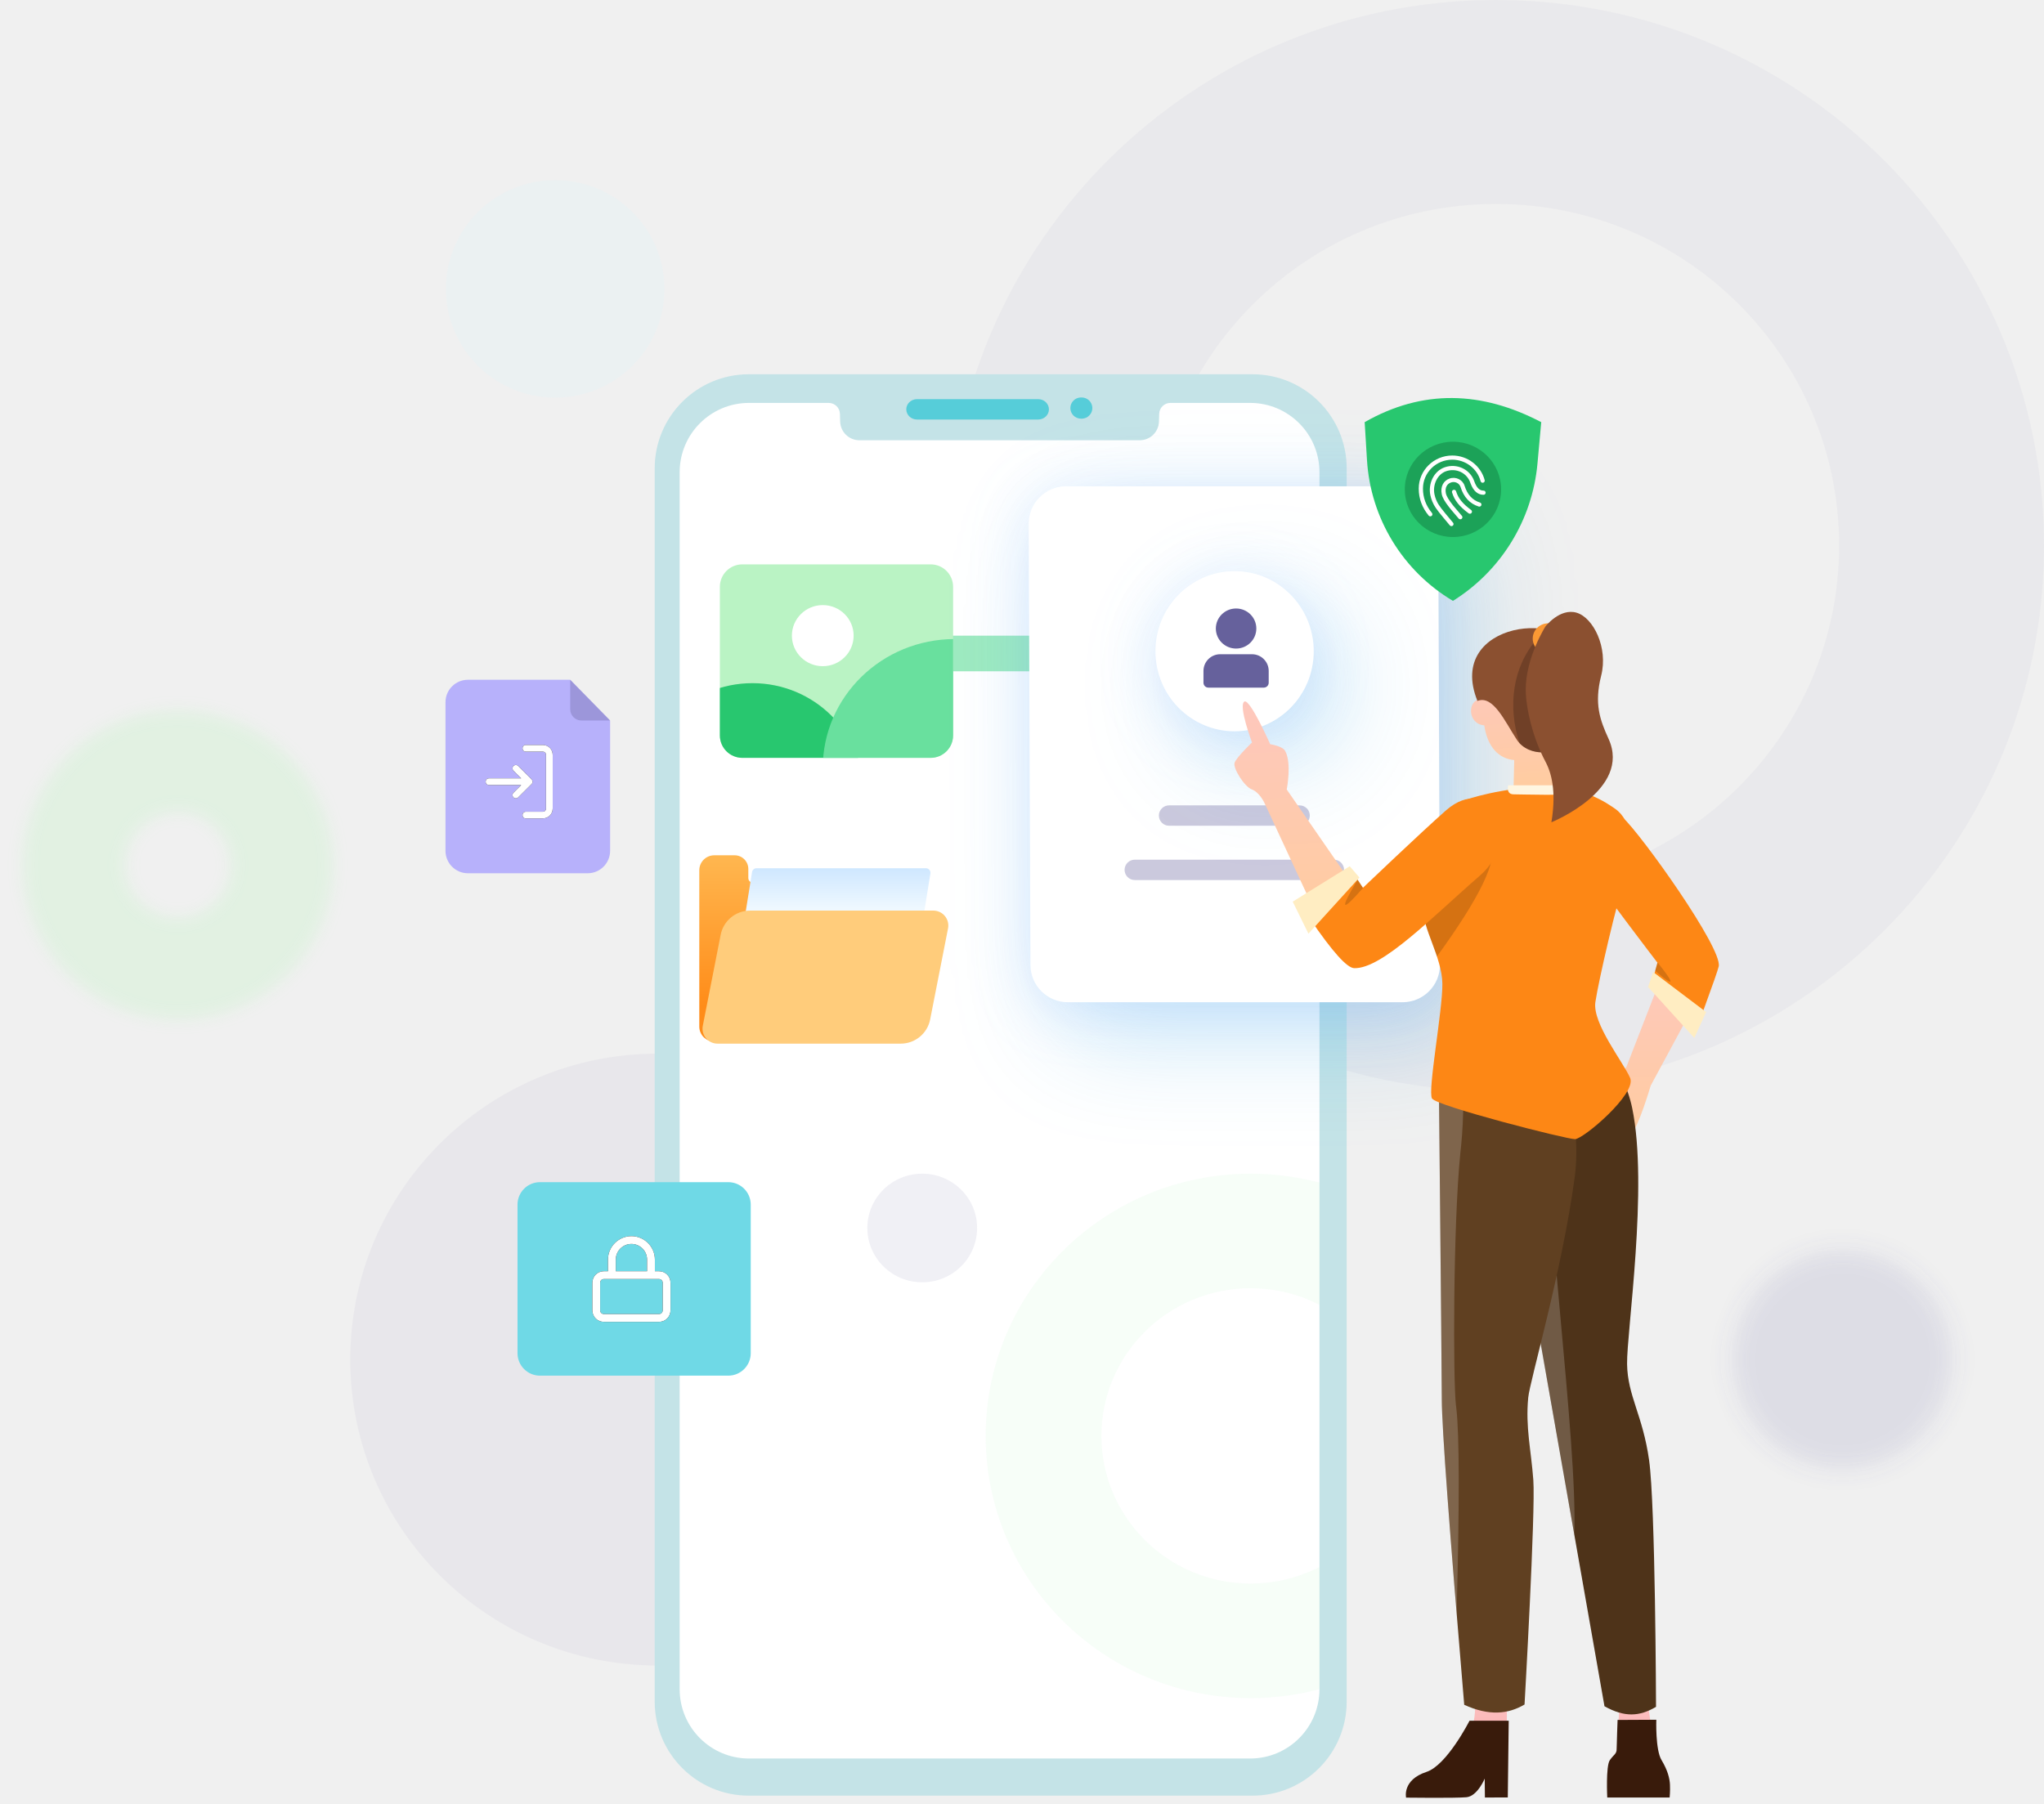
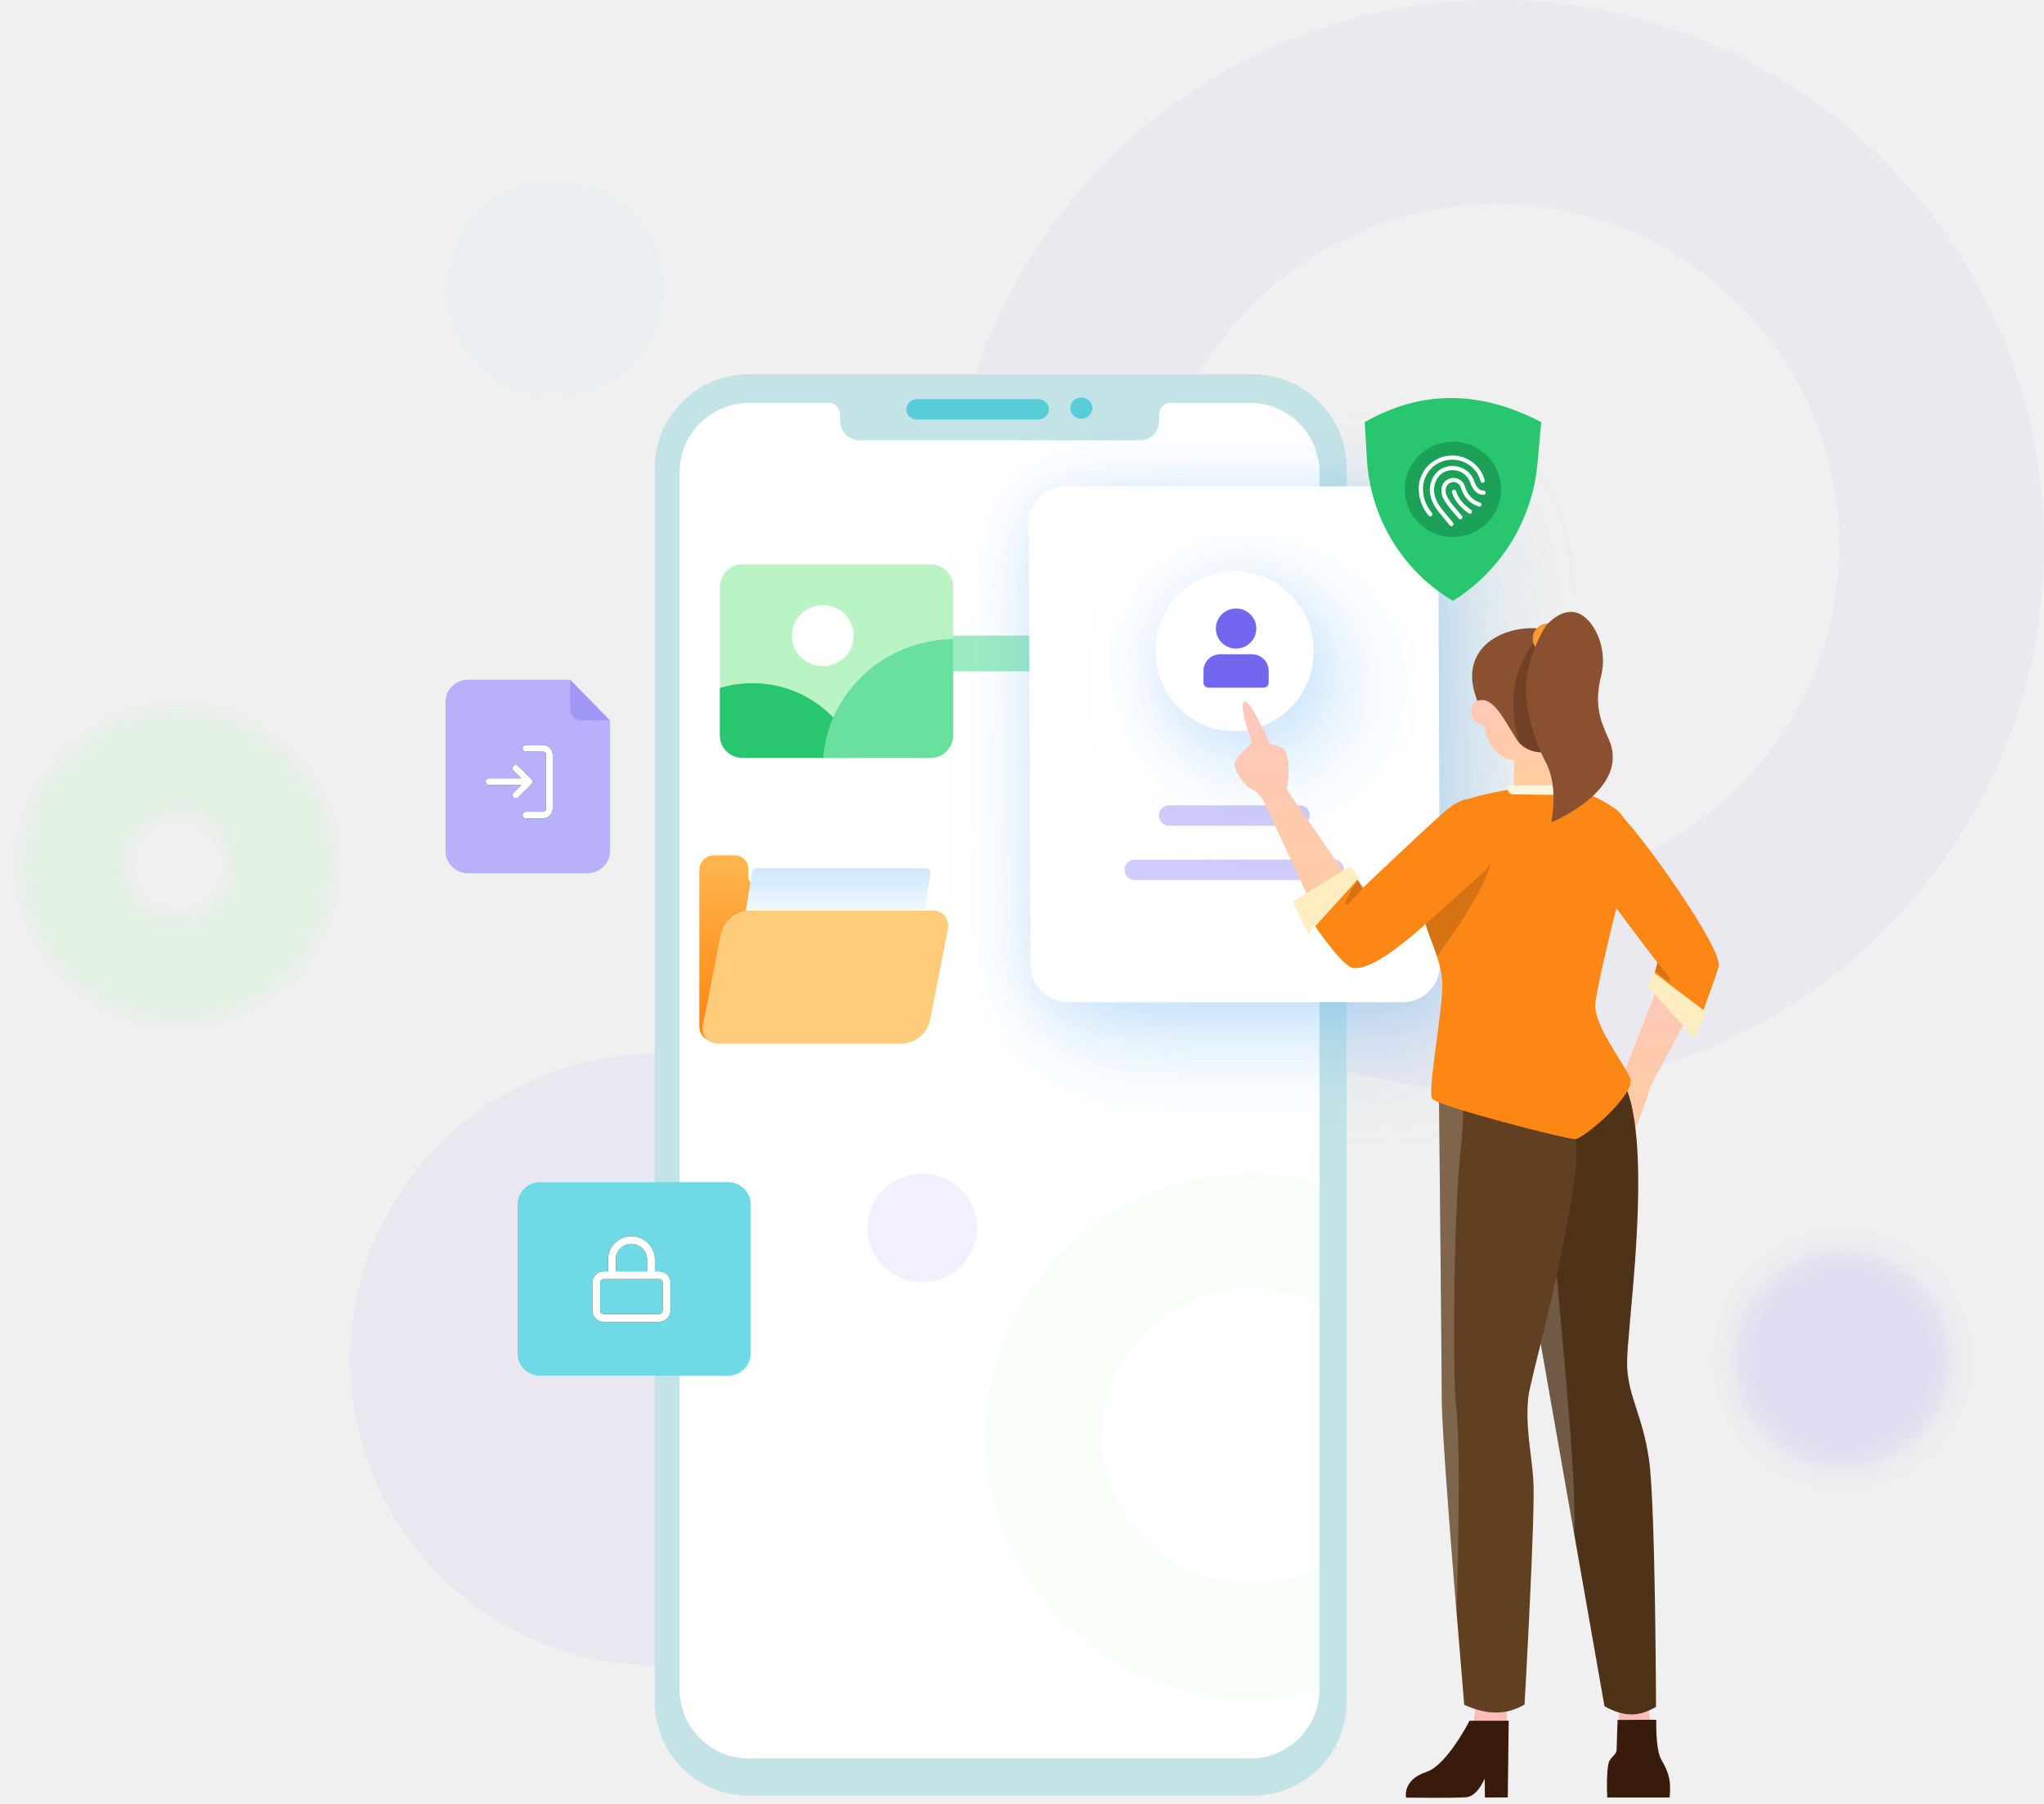
<svg xmlns="http://www.w3.org/2000/svg" xmlns:xlink="http://www.w3.org/1999/xlink" width="546px" height="482px" viewBox="0 0 546 482" version="1.1">
  <defs>
    <filter x="-7.2%" y="-7.3%" width="114.5%" height="114.5%" filterUnits="objectBoundingBox" id="filter-1">
      <feGaussianBlur stdDeviation="2" in="SourceGraphic" />
    </filter>
    <filter x="-15.4%" y="-15.5%" width="130.8%" height="131.0%" filterUnits="objectBoundingBox" id="filter-2">
      <feGaussianBlur stdDeviation="3" in="SourceGraphic" />
    </filter>
    <path d="M18.522,0 L39.813,0 C41.436,5.90080916e-16 42.764,1.29 42.811,2.912 L42.872,4.988 C42.953,7.767 45.229,9.977 48.008,9.977 L122.898,9.977 C125.677,9.977 127.953,7.767 128.034,4.988 L128.094,2.912 C128.142,1.29 129.47,7.42186714e-16 131.093,0 L152.384,0 C162.613,-1.87911363e-15 170.906,8.293 170.906,18.522 L170.906,343.682 C170.906,353.912 162.613,362.204 152.384,362.204 L18.522,362.204 C8.293,362.204 8.35816978e-15,353.912 0,343.682 L0,18.522 C-4.8054561e-15,8.293 8.293,-8.77902741e-15 18.522,0 Z" id="path-3" />
    <linearGradient x1="50%" y1="81.177%" x2="50%" y2="-34.513%" id="linearGradient-5">
      <stop stop-color="#FF8C19" offset="0%" />
      <stop stop-color="#FFC967" offset="100%" />
    </linearGradient>
    <linearGradient x1="62.11%" y1="31.381%" x2="62.11%" y2="-27.478%" id="linearGradient-6">
      <stop stop-color="#F8FDFF" offset="0%" />
      <stop stop-color="#AAD4FF" offset="100%" />
    </linearGradient>
    <path d="M19.69,3.569 L19.69,17.846 C19.69,19.362 18.527,20.522 17.005,20.522 L12.53,20.522 C11.993,20.522 11.635,20.165 11.635,19.63 C11.635,19.095 11.993,18.738 12.53,18.738 L17.005,18.738 C17.542,18.738 17.9,18.381 17.9,17.846 L17.9,3.569 C17.9,3.034 17.542,2.677 17.005,2.677 L12.53,2.677 C11.993,2.677 11.635,2.32 11.635,1.785 C11.635,1.249 11.993,0.892 12.53,0.892 L17.005,0.892 C18.527,0.892 19.69,2.052 19.69,3.569 Z M14.231,11.064 C14.32,10.886 14.32,10.618 14.231,10.35 C14.141,10.261 14.141,10.172 14.052,10.083 L10.472,6.514 C10.114,6.157 9.577,6.157 9.219,6.514 C8.861,6.871 8.861,7.406 9.219,7.763 L11.277,9.815 L2.685,9.815 C2.148,9.815 1.79,10.172 1.79,10.707 C1.79,11.243 2.148,11.6 2.685,11.6 L11.277,11.6 L9.219,13.652 C8.861,14.009 8.861,14.544 9.219,14.901 C9.398,15.079 9.666,15.169 9.845,15.169 C10.024,15.169 10.293,15.079 10.472,14.901 L14.052,11.332 C14.141,11.243 14.231,11.153 14.231,11.064 Z" id="path-7" />
    <path d="M19.839,10.41 L18.795,10.41 L18.795,7.287 C18.795,3.852 15.976,1.041 12.53,1.041 C9.084,1.041 6.265,3.852 6.265,7.287 L6.265,10.41 L5.221,10.41 C3.446,10.41 2.088,11.763 2.088,13.533 L2.088,20.82 C2.088,22.589 3.446,23.943 5.221,23.943 L19.839,23.943 C21.615,23.943 22.972,22.589 22.972,20.82 L22.972,13.533 C22.972,11.763 21.615,10.41 19.839,10.41 Z M8.353,7.287 C8.353,4.997 10.233,3.123 12.53,3.123 C14.827,3.123 16.707,4.997 16.707,7.287 L16.707,10.41 L8.353,10.41 L8.353,7.287 Z M20.884,20.82 C20.884,21.444 20.466,21.861 19.839,21.861 L5.221,21.861 C4.594,21.861 4.177,21.444 4.177,20.82 L4.177,13.533 C4.177,12.908 4.594,12.492 5.221,12.492 L19.839,12.492 C20.466,12.492 20.884,12.908 20.884,13.533 L20.884,20.82 Z" id="path-9" />
    <path d="M6,0 L56.3,0 C59.614,-1.4968968e-15 62.3,2.686 62.3,6 L62.3,45.698 C62.3,49.011 59.614,51.698 56.3,51.698 L6,51.698 C2.686,51.698 -4.82366169e-16,49.011 0,45.698 L0,6 C-1.29399067e-15,2.686 2.686,-2.79460044e-16 6,0 Z" id="path-11" />
    <path d="M10.04,1.03111251e-13 L99.431,1.03111251e-13 C104.938,1.03875937e-13 109.409,4.453 109.431,9.96 L109.901,127.821 C109.923,133.343 105.464,137.838 99.941,137.86 C99.928,137.86 99.914,137.86 99.901,137.86 L10.51,137.86 C5.003,137.86 0.532,133.407 0.51,127.9 L0.04,10.04 C0.018,4.517 4.477,0.022 10,7.94958278e-05 C10.013,2.6498662e-05 10.027,9.95609792e-14 10.04,1.03111251e-13 Z" id="path-13" />
    <filter x="-35.0%" y="-27.2%" width="184.5%" height="167.5%" filterUnits="objectBoundingBox" id="filter-14">
      <feOffset dx="8" dy="9" in="SourceAlpha" result="shadowOffsetOuter1" />
      <feGaussianBlur stdDeviation="14" in="shadowOffsetOuter1" result="shadowBlurOuter1" />
      <feColorMatrix values="0 0 0 0 0.076   0 0 0 0 0.583   0 0 0 0 0.879  0 0 0 0.229 0" type="matrix" in="shadowBlurOuter1" result="shadowMatrixOuter1" />
      <feOffset dx="0" dy="2" in="SourceAlpha" result="shadowOffsetOuter2" />
      <feGaussianBlur stdDeviation="7.5" in="shadowOffsetOuter2" result="shadowBlurOuter2" />
      <feColorMatrix values="0 0 0 0 0.504   0 0 0 0 0.7   0 0 0 0 1  0 0 0 0.234 0" type="matrix" in="shadowBlurOuter2" result="shadowMatrixOuter2" />
      <feMerge>
        <feMergeNode in="shadowMatrixOuter1" />
        <feMergeNode in="shadowMatrixOuter2" />
      </feMerge>
    </filter>
    <ellipse id="path-15" cx="21.141" cy="21.394" rx="21.141" ry="21.394" />
    <filter x="-91.1%" y="-87.6%" width="320.0%" height="317.4%" filterUnits="objectBoundingBox" id="filter-16">
      <feOffset dx="8" dy="9" in="SourceAlpha" result="shadowOffsetOuter1" />
      <feGaussianBlur stdDeviation="14" in="shadowOffsetOuter1" result="shadowBlurOuter1" />
      <feColorMatrix values="0 0 0 0 0.076   0 0 0 0 0.583   0 0 0 0 0.879  0 0 0 0.229 0" type="matrix" in="shadowBlurOuter1" result="shadowMatrixOuter1" />
      <feOffset dx="0" dy="2" in="SourceAlpha" result="shadowOffsetOuter2" />
      <feGaussianBlur stdDeviation="7.5" in="shadowOffsetOuter2" result="shadowBlurOuter2" />
      <feColorMatrix values="0 0 0 0 0.504   0 0 0 0 0.7   0 0 0 0 1  0 0 0 0.234 0" type="matrix" in="shadowBlurOuter2" result="shadowMatrixOuter2" />
      <feMerge>
        <feMergeNode in="shadowMatrixOuter1" />
        <feMergeNode in="shadowMatrixOuter2" />
      </feMerge>
    </filter>
    <linearGradient x1="47.237%" y1="-28.186%" x2="50%" y2="91.05%" id="linearGradient-17">
      <stop stop-color="#FDC6C6" offset="0%" />
      <stop stop-color="#FFCCA1" offset="100%" />
    </linearGradient>
    <linearGradient x1="45.73%" y1="-28.186%" x2="50%" y2="91.05%" id="linearGradient-18">
      <stop stop-color="#FDC6C6" offset="0%" />
      <stop stop-color="#FAB2B2" offset="100%" />
    </linearGradient>
    <linearGradient x1="44.539%" y1="-28.186%" x2="50%" y2="91.05%" id="linearGradient-19">
      <stop stop-color="#FDC6C6" offset="0%" />
      <stop stop-color="#FAB2B2" offset="100%" />
    </linearGradient>
    <linearGradient x1="44.055%" y1="-28.186%" x2="50%" y2="91.05%" id="linearGradient-20">
      <stop stop-color="#FDC6C6" offset="0%" />
      <stop stop-color="#FFCCA1" offset="100%" />
    </linearGradient>
    <linearGradient x1="47.831%" y1="-28.186%" x2="50%" y2="91.05%" id="linearGradient-21">
      <stop stop-color="#FDC6C6" offset="0%" />
      <stop stop-color="#FFCCA1" offset="100%" />
    </linearGradient>
  </defs>
  <g id="📝-Pages-New" stroke="none" stroke-width="1" fill="none" fill-rule="evenodd">
    <g id="Not-Authorized" transform="translate(-444, -309)">
      <g id="Illustration" transform="translate(450, 309)">
        <g id="Shape">
-           <path d="M393.598,0 C474.454,0 540,65.259 540,145.76 C540,226.261 474.454,291.52 393.598,291.52 C312.742,291.52 247.196,226.261 247.196,145.76 C247.196,65.259 312.742,0 393.598,0 Z M393.598,54.49 C342.969,54.49 301.926,95.353 301.926,145.76 C301.926,196.167 342.969,237.031 393.598,237.031 C444.227,237.031 485.27,196.167 485.27,145.76 C485.27,95.353 444.227,54.49 393.598,54.49 Z" id="Oval" fill="#66619c" fill-rule="nonzero" opacity="0.053" />
+           <path d="M393.598,0 C474.454,0 540,65.259 540,145.76 C540,226.261 474.454,291.52 393.598,291.52 C312.742,291.52 247.196,226.261 247.196,145.76 C247.196,65.259 312.742,0 393.598,0 Z M393.598,54.49 C342.969,54.49 301.926,95.353 301.926,145.76 C301.926,196.167 342.969,237.031 393.598,237.031 C444.227,237.031 485.27,196.167 485.27,145.76 C485.27,95.353 444.227,54.49 393.598,54.49 Z" id="Oval" fill="#7367F0" fill-rule="nonzero" opacity="0.053" />
          <path d="M41.503,189.806 C64.425,189.806 83.007,208.306 83.007,231.128 C83.007,253.949 64.425,272.449 41.503,272.449 C18.582,272.449 0,253.949 0,231.128 C0,208.306 18.582,189.806 41.503,189.806 Z M41.503,217.051 C33.695,217.051 27.365,223.353 27.365,231.128 C27.365,238.902 33.695,245.204 41.503,245.204 C49.312,245.204 55.642,238.902 55.642,231.128 C55.642,223.353 49.312,217.051 41.503,217.051 Z" id="Oval" fill="#8BF78F" fill-rule="nonzero" opacity="0.141" filter="url(#filter-1)" />
-           <ellipse id="Oval" fill-opacity="0.061" fill="#66619c" cx="169.662" cy="363.265" rx="82.095" ry="81.735" />
+           <ellipse id="Oval" fill-opacity="0.061" fill="#7367F0" cx="169.662" cy="363.265" rx="82.095" ry="81.735" />
          <ellipse id="Oval" fill="#CEF5FF" opacity="0.141" cx="142.297" cy="77.194" rx="29.189" ry="29.061" />
-           <ellipse id="Oval" fill-opacity="0.136" fill="#66619c" filter="url(#filter-2)" cx="486.182" cy="363.265" rx="29.189" ry="29.061" />
+           <ellipse id="Oval" fill-opacity="0.136" fill="#7367F0" filter="url(#filter-2)" cx="486.182" cy="363.265" rx="29.189" ry="29.061" />
        </g>
        <g id="File-Organizer" transform="translate(113, 100)">
          <g id="Phone3" transform="translate(55.88661, 0)">
            <path d="M25.137,0 L159.708,0 C173.591,-2.55022564e-15 184.845,11.254 184.845,25.137 L184.845,354.641 C184.845,368.523 173.591,379.778 159.708,379.778 L25.137,379.778 C11.254,379.778 2.9341734e-15,368.523 -2.60392312e-14,354.641 L-2.60392312e-14,25.137 C-3.4844809e-14,11.254 11.254,2.55022564e-15 25.137,0 Z" id="Rectangle" fill="#C4E3E7" />
            <g id="Group-48" transform="translate(6.66654, 7.653065)">
              <mask id="mask-4" fill="white">
                <use xlink:href="#path-3" />
              </mask>
              <use id="Rectangle" fill="#FFFFFF" xlink:href="#path-3" />
-               <ellipse id="Oval" fill="#66619c" opacity="0.099" mask="url(#mask-4)" cx="64.795" cy="220.451" rx="14.659" ry="14.512" />
+               <ellipse id="Oval" fill="#7367F0" opacity="0.099" mask="url(#mask-4)" cx="64.795" cy="220.451" rx="14.659" ry="14.512" />
              <path d="M152.519,205.94 C191.606,205.94 223.293,237.309 223.293,276.004 C223.293,314.699 191.606,346.068 152.519,346.068 C113.431,346.068 81.744,314.699 81.744,276.004 C81.744,237.309 113.431,205.94 152.519,205.94 Z M152.519,236.55 C130.508,236.55 112.665,254.214 112.665,276.004 C112.665,297.793 130.508,315.457 152.519,315.457 C174.529,315.457 192.372,297.793 192.372,276.004 C192.372,254.214 174.529,236.55 152.519,236.55 Z" id="Oval" fill="#C8F5D0" opacity="0.141" mask="url(#mask-4)" />
              <path d="M25.58,62.184 L146.612,62.184 C149.242,62.184 151.373,64.316 151.373,66.946 C151.373,69.575 149.242,71.707 146.612,71.707 L25.58,71.707 C22.951,71.707 20.819,69.575 20.819,66.946 C20.819,64.316 22.951,62.184 25.58,62.184 Z" id="Rectangle" fill-opacity="0.642" fill="#68DE9E" mask="url(#mask-4)" />
            </g>
            <path d="M102.442,6.649 C104.023,6.649 105.305,7.867 105.305,9.37 C105.305,10.839 104.079,12.036 102.547,12.089 L102.442,12.091 L70.068,12.091 C68.487,12.091 67.205,10.872 67.205,9.37 C67.205,7.9 68.43,6.703 69.963,6.651 L70.068,6.649 L102.442,6.649 Z" id="Path" fill="#56CDD9" fill-rule="nonzero" />
            <path d="M114.044,6.195 C115.625,6.195 116.907,7.464 116.907,9.03 C116.907,10.56 115.682,11.807 114.149,11.862 L114.044,11.864 L113.894,11.864 C112.313,11.864 111.031,10.595 111.031,9.03 C111.031,7.499 112.256,6.252 113.789,6.197 L113.894,6.195 L114.044,6.195 Z" id="Path" fill="#56CDD9" fill-rule="nonzero" />
          </g>
          <g id="Group-37" transform="translate(67.79688, 127.8836)">
            <path d="M4,0.64 L9.445,0.64 C11.462,0.64 13.097,2.275 13.097,4.292 L13.097,6.725 C13.097,7.398 13.643,7.944 14.316,7.944 L55.484,7.944 C57.693,7.944 59.484,9.735 59.484,11.944 L59.484,46.403 C59.484,48.613 57.693,50.403 55.484,50.403 L4,50.403 C1.791,50.403 6.42046992e-16,48.613 0,46.403 L0,4.64 C-2.705415e-16,2.431 1.791,0.64 4,0.64 Z" id="Rectangle" fill="url(#linearGradient-5)" />
            <path d="M15.3,4.096 L60.53,4.096 C61.203,4.096 61.749,4.642 61.749,5.315 C61.749,5.38 61.744,5.445 61.734,5.509 L54.944,47.65 C54.848,48.241 54.338,48.676 53.74,48.676 L8.51,48.676 C7.837,48.676 7.291,48.13 7.291,47.456 C7.291,47.391 7.296,47.326 7.307,47.262 L14.097,5.121 C14.192,4.53 14.702,4.096 15.3,4.096 Z" id="Rectangle" fill="url(#linearGradient-6)" />
            <path d="M66.445,20.188 L61.669,44.507 C60.932,48.259 57.642,50.965 53.819,50.965 L4.862,50.965 C2.653,50.965 0.862,49.174 0.862,46.965 C0.862,46.706 0.887,46.448 0.937,46.194 L5.713,21.875 C6.45,18.123 9.739,15.417 13.563,15.417 L62.52,15.417 C64.729,15.417 66.52,17.208 66.52,19.417 C66.52,19.676 66.495,19.934 66.445,20.188 Z" id="Rectangle" fill="#FFCC7B" />
          </g>
          <g id="Group-28" transform="translate(0, 81.62785)">
            <path d="M6,0 L33.316,0 L33.316,0 L43.976,10.884 L43.976,45.698 C43.976,49.011 41.29,51.698 37.976,51.698 L6,51.698 C2.686,51.698 4.05812251e-16,49.011 0,45.698 L0,6 C-4.05812251e-16,2.686 2.686,6.08718376e-16 6,0 Z" id="Rectangle" fill="#B7B1FB" />
            <g id="Icon" transform="translate(8.950131, 16.52257)">
              <mask id="mask-8" fill="white">
                <use xlink:href="#path-7" />
              </mask>
              <use id="Mask" fill="#000000" fill-rule="nonzero" xlink:href="#path-7" />
              <g id="Group" mask="url(#mask-8)" fill="#FFFFFF">
                <g id="Icon-Color">
                  <rect id="🎨-Icon-Color" x="0" y="0" width="21.48" height="21.415" />
                </g>
              </g>
            </g>
-             <path d="M43.976,10.884 L36.316,10.884 C34.659,10.884 33.316,9.541 33.316,7.884 L33.316,0 L33.316,0 L43.976,10.884 Z" id="Path" fill="#66619c" fill-rule="nonzero" opacity="0.34" />
+             <path d="M43.976,10.884 L36.316,10.884 C34.659,10.884 33.316,9.541 33.316,7.884 L33.316,0 L33.316,0 L43.976,10.884 Z" id="Path" fill="#7367F0" fill-rule="nonzero" opacity="0.34" />
          </g>
          <g id="Group" transform="translate(19.23965, 215.8603)">
            <path d="M6,0 L56.3,0 C59.614,-4.44006117e-15 62.3,2.686 62.3,6 L62.3,45.698 C62.3,49.011 59.614,51.698 56.3,51.698 L6,51.698 C2.686,51.698 1.29399067e-15,49.011 0,45.698 L0,6 C4.82366169e-16,2.686 2.686,-2.79460044e-16 6,0 Z" id="Rectangle" fill="#6FD9E6" />
            <g transform="translate(17.90026, 13.38415)" id="Icon">
              <mask id="mask-10" fill="white">
                <use xlink:href="#path-9" />
              </mask>
              <use id="Mask" fill="#000000" fill-rule="nonzero" xlink:href="#path-9" />
              <g id="Group" mask="url(#mask-10)" fill="#FFFFFF">
                <g id="Icon-Color">
                  <rect id="🎨-Icon-Color" x="0" y="0" width="25.06" height="24.984" />
                </g>
              </g>
            </g>
          </g>
          <g id="Group-34" transform="translate(73.29392, 50.79066)">
            <mask id="mask-12" fill="white">
              <use xlink:href="#path-11" />
            </mask>
            <use id="Rectangle" fill="#BAF3C4" fill-rule="nonzero" xlink:href="#path-11" />
            <ellipse id="Oval" fill="#FFFFFF" mask="url(#mask-12)" cx="27.485" cy="19.046" rx="8.246" ry="8.163" />
            <ellipse id="Oval" fill="#28C76F" mask="url(#mask-12)" cx="8.704" cy="61.221" rx="29.776" ry="29.477" />
            <ellipse id="Oval" fill="#69E09E" mask="url(#mask-12)" cx="62.758" cy="54.419" rx="35.273" ry="34.465" />
          </g>
          <g id="Group-23" transform="translate(155.7496, 29.93021)">
            <g id="Rectangle">
              <use fill="black" fill-opacity="1" filter="url(#filter-14)" xlink:href="#path-13" />
              <use fill="#FFFFFF" fill-rule="evenodd" xlink:href="#path-13" />
            </g>
-             <path d="M37.536,85.256 L72.405,85.256 C73.908,85.256 75.126,86.474 75.126,87.977 C75.126,89.479 73.908,90.698 72.405,90.698 L37.536,90.698 C36.033,90.698 34.815,89.479 34.815,87.977 C34.815,86.474 36.033,85.256 37.536,85.256 Z" id="Rectangle" fill="#66619c" fill-rule="nonzero" opacity="0.34" />
-             <path d="M28.374,99.767 L81.567,99.767 C83.07,99.767 84.288,100.986 84.288,102.488 C84.288,103.991 83.07,105.209 81.567,105.209 L28.374,105.209 C26.871,105.209 25.653,103.991 25.653,102.488 C25.653,100.986 26.871,99.767 28.374,99.767 Z" id="Rectangle" fill="#66619c" fill-rule="nonzero" opacity="0.34" />
+             <path d="M37.536,85.256 L72.405,85.256 C73.908,85.256 75.126,86.474 75.126,87.977 C75.126,89.479 73.908,90.698 72.405,90.698 L37.536,90.698 C36.033,90.698 34.815,89.479 34.815,87.977 C34.815,86.474 36.033,85.256 37.536,85.256 Z" id="Rectangle" fill="#7367F0" fill-rule="nonzero" opacity="0.34" />
+             <path d="M28.374,99.767 L81.567,99.767 C83.07,99.767 84.288,100.986 84.288,102.488 C84.288,103.991 83.07,105.209 81.567,105.209 L28.374,105.209 C26.871,105.209 25.653,103.991 25.653,102.488 C25.653,100.986 26.871,99.767 28.374,99.767 Z" id="Rectangle" fill="#7367F0" fill-rule="nonzero" opacity="0.34" />
            <g id="Icon8" transform="translate(33.89844, 22.6744)">
              <g id="Oval">
                <use fill="black" fill-opacity="1" filter="url(#filter-16)" xlink:href="#path-15" />
                <use fill="#FFFFFF" fill-rule="evenodd" xlink:href="#path-15" />
              </g>
-               <g id="Group-70" transform="translate(12.82644, 9.976738)" fill="#66619c">
+               <g id="Group-70" transform="translate(12.82644, 9.976738)" fill="#7367F0">
                <path d="M12.964,12.223 C15.428,12.223 17.426,14.221 17.426,16.684 L17.426,19.834 C17.426,20.559 16.838,21.146 16.114,21.146 L1.312,21.146 C0.587,21.146 4.0466296e-12,20.559 4.04654088e-12,19.834 L4.04654088e-12,16.684 C4.04623913e-12,14.221 1.997,12.223 4.461,12.223 L12.964,12.223 Z M8.713,9.70779013e-13 C11.7,9.70779013e-13 14.121,2.397 14.121,5.354 C14.121,8.31 11.7,10.707 8.713,10.707 C5.726,10.707 3.305,8.31 3.305,5.354 C3.305,2.397 5.726,9.70779013e-13 8.713,9.70779013e-13 Z" id="Combined-Shape" />
              </g>
            </g>
          </g>
          <g id="Wom3.5" transform="translate(210.72, 63.48833)">
            <g id="RArm" transform="translate(91.27213, 52.02436)">
              <path d="M13.589,69.931 C13.589,69.931 3.859,80.464 4.535,81.413 C5.212,82.368 10.254,79.818 10.254,79.818 C10.254,79.818 4.347,90.666 5.712,91.408 C7.075,92.15 13.762,90.174 15.729,87.9 C17.696,85.627 20.351,74.517 20.351,74.517 L34.469,44.885 L22.989,41.583 L13.589,69.931 Z" id="Path" fill="url(#linearGradient-17)" transform="translate(19.48525, 66.57517) rotate(2.866471) translate(-19.48525, -66.57517) " />
              <path d="M2.966,16.229 C7.269,22.847 21.752,41.708 21.752,41.708 C21.752,41.708 21.4,42.962 20.697,45.471 L34.006,54.504 C36.527,47.61 37.897,43.678 38.116,42.708 C39.198,37.909 17.331,7.285 12.435,2.86 C4.726,-4.108 -3.609,6.115 2.966,16.229 Z" id="Path" fill="#FD8715" />
              <path d="M25.214,46.715 C25.379,46.395 24.232,44.704 21.773,41.64 L21.148,43.875 C23.693,46.088 25.048,47.034 25.214,46.715 Z" id="Path" fill-opacity="0.16" fill="#000000" />
              <polygon id="Path-70" fill="#FFEDC2" points="20.614 44.208 34.754 54.898 31.603 61.811 19.24 48.198" />
            </g>
            <g id="RLeg" transform="translate(67.4886, 111.1149)">
              <polygon id="Path" fill="url(#linearGradient-18)" points="35.472 179.674 34.686 192.922 44.754 193.181 42.862 179.674" />
              <path d="M35.718,184.893 C35.718,184.893 36,192.871 34.331,195.656 C32.652,198.442 32.143,200.601 32.069,202.267 C31.989,204.052 32.16,205.67 32.16,205.67 L48.824,205.67 C48.824,205.67 49.241,197.277 48.137,195.694 C47.034,194.111 46.31,194.084 46.31,192.685 C46.301,191.287 46.062,184.946 46.062,184.946 L35.718,184.893 Z" id="Path" fill="#391B0B" transform="translate(40.47459, 195.2817) scale(-1, 1) translate(-40.47459, -195.2817) " />
              <path d="M0,2.811 L26.118,-1.03111251e-13 L26.502,0.353 C28.363,2.109 36.453,10.263 38.777,21.409 C43.166,42.451 37.293,81.314 37.422,89.836 C37.546,98.358 41.614,103.5 43.305,115.549 C44.995,127.599 45.155,181.449 45.155,181.449 C40.673,184.078 36.729,184.266 31.385,181.291 L0,2.811 Z" id="Path" fill="#4E3319" />
              <path d="M23.33,135.481 L6.9980434e-14,2.811 L14.522,1.248 C15.169,47.337 24.199,109.638 23.33,135.481 Z" id="Path" fill-opacity="0.192" fill="#FFFFFF" />
            </g>
            <g id="LLeg" transform="translate(45.20709, 114.7656)">
              <path d="M27.631,174.631 L19.046,174.768 C19.422,180.65 18.51,184.587 16.309,186.579 L16.128,186.736 C12.143,190.043 27.519,188.849 27.519,188.849 L27.631,174.631 Z" id="Path" fill="url(#linearGradient-19)" />
              <path d="M0.602,181.508 L0.849,202.012 L6.962,202.017 L7.015,196.964 C7.015,196.964 8.944,201.675 11.891,201.947 C14.847,202.219 28.018,202.052 28.018,202.052 C28.018,202.052 29.113,197.322 22.556,195.174 C17.103,193.389 11.073,181.508 11.073,181.508 L0.602,181.508 Z" id="Path" fill="#391B0B" transform="translate(14.34422, 191.8053) scale(-1, 1) translate(-14.34422, -191.8053) " />
              <path d="M9.326,0.984 L38.654,0 L38.873,0.402 C40.296,3.074 48.094,18.718 45.686,36.501 C42.306,61.461 33.715,90.723 33.294,95.193 C32.544,103.163 34.044,108.933 34.659,117.165 C35.274,125.397 32.314,177.168 32.314,177.168 C27.962,179.76 22.783,180.268 16.199,177.246 C12.237,130.366 10.241,103.216 10.212,95.796 C10.168,84.668 9.326,0.984 9.326,0.984 Z" id="Path" fill="#604021" />
              <path d="M15.361,27.982 L15.166,29.831 C13.212,49.332 13.226,90.745 13.983,97.132 L14.087,97.955 C14.927,105.162 14.954,123.459 14.169,152.847 L13.147,140.166 C11.211,115.764 10.232,100.975 10.212,95.796 L10.176,90.437 C10.008,68.768 9.326,0.984 9.326,0.984 L15.511,0.777 C16.172,11.477 16.122,20.545 15.361,27.982 Z" id="Path" fill-opacity="0.192" fill="#FFFFFF" />
            </g>
            <g id="Head" transform="translate(63.09571, 3.054825)">
              <path d="M2.621,20.265 C-0.988,20.656 -0.732,26.936 3.661,27.264 C4.558,33.319 7.761,36.203 11.664,36.537 L11.448,45.695 L28.716,45.685 C28.716,45.685 23.853,39.215 24.095,30.359 C24.338,21.502 23.933,13.182 23.933,13.182 L1.567,13.579 L2.621,20.265 Z" id="Path" fill="url(#linearGradient-20)" />
              <path d="M29.105,20.735 C24.902,19.09 21.797,26.174 18.581,31.098 C15.365,36.022 7.033,35.186 5.885,31.098 C1.538,22.146 -2.209,9.976 2.864,8.977 C3.578,-3.962 37.786,-0.907 29.105,20.735 Z" id="Path" fill="#8B5030" transform="translate(15.47015, 17.88746) scale(-1, 1) translate(-15.47015, -17.88746) " />
              <path d="M25.564,4.08 C27.029,5.312 27.964,6.948 28.076,8.977 C33.149,9.976 29.403,22.146 25.055,31.098 C23.987,34.899 16.707,35.889 13.106,32.049 C9.822,22.309 11.225,11.419 17.865,4.081 L17.865,4.081 Z" id="Combined-Shape" fill-opacity="0.199" fill="#000000" />
              <ellipse id="Oval" fill="#FB9934" cx="20.734" cy="4.081" rx="4.123" ry="4.081" />
            </g>
            <g id="Body" transform="translate(50.52598, 45.84286)">
              <path d="M44.73,4.681 C48.583,10.283 55.003,29.298 55.367,33.575 C55.778,38.51 50.434,46.37 50.346,53.513 C50.268,60.657 54.332,82.167 53.111,84.177 C51.899,86.186 17.166,95.082 14.9,95.035 C12.643,94.986 -1.603,82.878 0.184,78.694 C1.982,74.51 10.324,64.112 9.474,58.41 C8.634,52.71 3.755,31.668 1.333,24.507 C-1.08,17.345 -0.276,9.826 4.228,6.744 C6.456,5.22 12.402,0.888 22.991,0.907 C33.58,0.927 44.431,4.246 44.73,4.681 Z" id="Path" fill="#FD8715" transform="translate(27.69486, 47.97133) scale(-1, 1) translate(-27.69486, -47.97133) " />
              <path d="M22.616,0.498 C22.319,2.104 22.82,2.907 24.121,2.907 C26.072,2.907 39.156,3.334 40.928,2.572 C42.11,2.064 42.523,1.373 42.169,0.498 L22.616,0.498 Z" id="Path-68" fill="#FFF6E1" />
              <path d="M5.068,16.798 L5.187,16.738 C12.321,13.213 16.607,13.057 18.044,16.271 C19.9,20.426 15.085,30.411 3.597,46.224 C2.019,41.428 -0.25,36.855 0.022,33.575 C0.233,31.1 2.472,23.689 5.068,16.798 Z" id="Path" fill-opacity="0.16" fill="#000000" />
            </g>
            <g id="LArm" transform="translate(0, 23.91528)">
              <path d="M8.001,27.046 C8.001,27.046 6.716,24.284 4.695,23.537 C2.676,22.789 -0.414,17.839 0.064,16.402 C0.541,14.965 4.72,10.978 4.72,10.978 C4.72,10.978 1.026,1.163 2.662,0.055 C4.108,-0.924 9.579,11.439 9.579,11.439 C9.579,11.439 12.795,11.919 13.537,13.183 C15.408,16.37 13.994,23.537 13.994,23.537 L32.982,51.005 L24.27,62.064 L8.001,27.046 Z" id="Path" fill="url(#linearGradient-21)" />
              <path d="M56.473,29.176 C50.051,34.824 34.344,49.807 34.344,49.807 C34.344,49.807 33.566,48.627 32.01,46.267 L20.263,58.175 C26.171,66.85 30.086,71.217 32.01,71.278 C39.528,71.514 53,57.462 65.664,46.489 C77.02,36.65 68.444,18.648 56.473,29.176 Z" id="Path" fill="#FD8715" />
              <path d="M34.391,49.825 C31.453,53.188 29.863,54.686 29.621,54.32 C29.378,53.953 30.486,51.725 32.944,47.637 L34.391,49.825 Z" id="Path" fill-opacity="0.16" fill="#000000" />
              <polygon id="Path-69" fill="#FFEDC2" points="33.416 47.069 19.792 62.064 15.595 53.507 30.824 44.046" />
            </g>
            <path d="M95.828,3.888 C95.828,3.888 91.97,-1.087 87.515,0.218 C83.06,1.523 79.031,9.524 80.944,17.044 C82.848,24.565 81.278,28.855 78.968,33.924 C72.764,47.559 94.244,56.216 94.244,56.216 C93.127,49.48 93.655,44.079 95.828,40.012 C99.185,33.729 101.092,25.671 101.092,20.741 C101.092,12.167 95.828,3.888 95.828,3.888 Z" id="Path" fill="#8B5030" transform="translate(89.46754, 28.10802) scale(-1, 1) translate(-89.46754, -28.10802) " />
          </g>
          <g id="Group-39" transform="translate(245.5346, 6.348833)">
            <path d="M0,6.445 C15.521,-2.409 31.255,-1.884 47.165,6.445 L46.161,17.509 C44.792,32.598 36.436,46.176 23.582,54.198 L23.582,54.198 L23.582,54.198 C10.171,46.232 1.573,32.144 0.62,16.575 L0,6.445 L0,6.445 Z" id="Rectangle" fill="#28C76F" />
            <ellipse id="Oval" fill="#1CA258" cx="23.582" cy="24.407" rx="12.863" ry="12.734" />
            <g id="Group-40" transform="translate(13.93501, 14.85627)" fill="#FFFFFF">
              <path d="M9.464,0.504 C13.555,0.504 17.096,3.234 18.124,7.083 C18.203,7.381 18.024,7.686 17.723,7.764 C17.423,7.843 17.115,7.666 17.035,7.368 C16.138,4.005 13.041,1.618 9.464,1.618 C5.139,1.618 1.635,5.076 1.635,9.34 C1.635,11.747 2.432,13.91 4.036,15.851 C4.233,16.089 4.198,16.44 3.957,16.635 C3.717,16.83 3.362,16.795 3.165,16.557 C1.398,14.419 0.509,12.007 0.509,9.34 C0.509,4.46 4.519,0.504 9.464,0.504 Z" id="Path" />
              <path d="M9.941,2.895 C13.305,2.905 16.045,5.51 16.155,8.798 L16.159,8.985 C16.165,10.823 16.685,11.833 17.683,12.163 C17.978,12.26 18.139,12.576 18.043,12.868 C17.947,13.16 17.629,13.318 17.334,13.221 C15.847,12.729 15.093,11.347 15.038,9.206 L15.035,8.981 C15.026,6.227 12.756,4.019 9.944,4.01 C7.413,4.002 5.261,6.315 4.965,8.905 C4.907,9.409 4.894,9.875 4.923,10.338 L4.954,10.741 C5.079,12.02 5.45,13.076 7.201,17.626 C7.312,17.915 7.167,18.236 6.877,18.344 C6.587,18.453 6.262,18.307 6.151,18.018 L5.216,15.568 C4.1,12.604 3.895,11.798 3.807,10.493 L3.801,10.401 C3.767,9.871 3.783,9.34 3.848,8.773 C4.204,5.661 6.786,2.885 9.941,2.895 Z" id="Path" transform="translate(10.92731, 10.63736) rotate(-19) translate(-10.92731, -10.63736) " />
              <path d="M10.542,5.948 C12.285,5.954 13.724,7.378 13.675,9.098 C13.603,11.576 14.412,13.409 16.106,14.66 C16.356,14.844 16.409,15.194 16.224,15.44 C16.04,15.687 15.688,15.737 15.438,15.553 C13.434,14.073 12.469,11.887 12.551,9.059 C12.582,7.978 11.662,7.067 10.546,7.064 C9.357,7.06 8.48,7.895 8.291,9.386 C8.195,10.143 8.447,11.307 9.009,12.904 L9.105,13.174 C9.185,13.395 9.27,13.623 9.364,13.867 L10.384,16.459 C10.494,16.747 10.348,17.068 10.058,17.176 C9.767,17.283 9.443,17.136 9.333,16.848 L8.515,14.778 L8.312,14.256 C8.217,14.006 8.129,13.773 8.047,13.545 L7.852,12.991 C7.302,11.375 7.058,10.167 7.176,9.24 C7.433,7.212 8.766,5.943 10.542,5.948 Z" id="Path" transform="translate(11.74056, 11.57967) rotate(-19) translate(-11.74056, -11.57967) " />
              <path d="M9.775,9.68 C10.073,9.59 10.387,9.755 10.478,10.049 C11.085,12.01 12.273,13.401 14.507,15.061 C14.756,15.246 14.806,15.595 14.619,15.841 C14.433,16.087 14.08,16.137 13.831,15.952 C11.424,14.163 10.091,12.603 9.402,10.376 C9.311,10.082 9.478,9.77 9.775,9.68 Z" id="Path" />
            </g>
          </g>
        </g>
      </g>
    </g>
  </g>
</svg>
